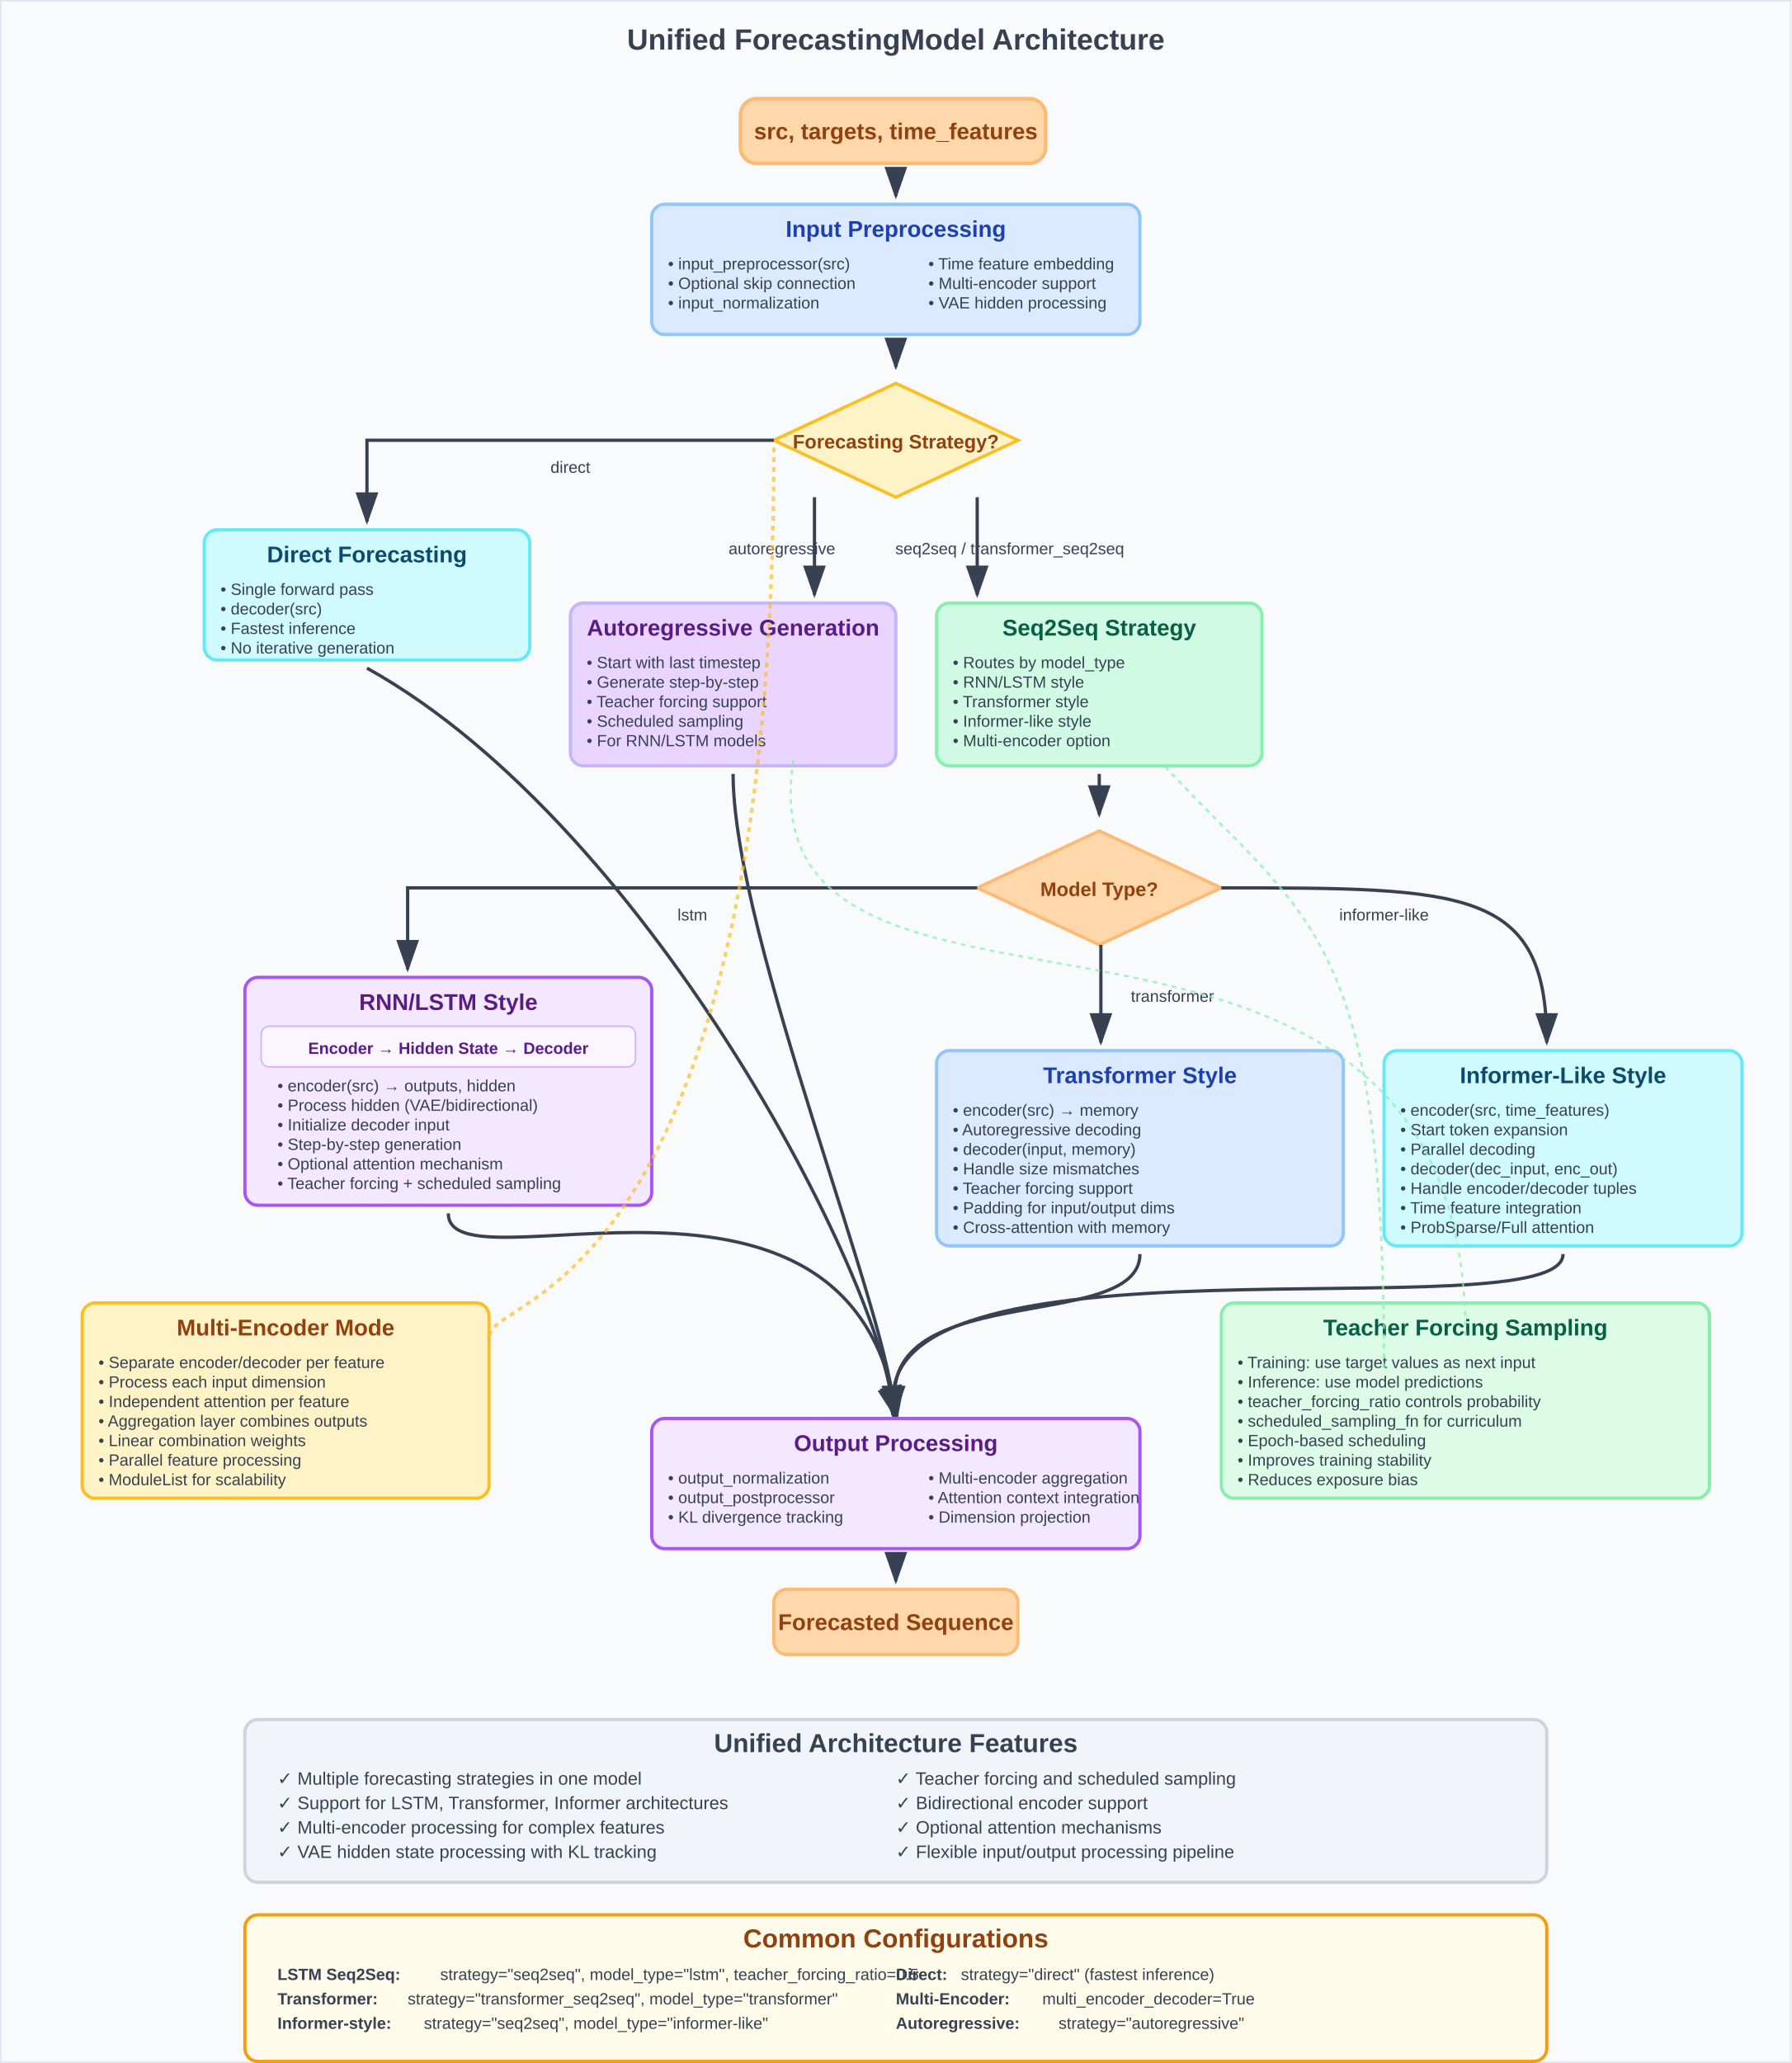
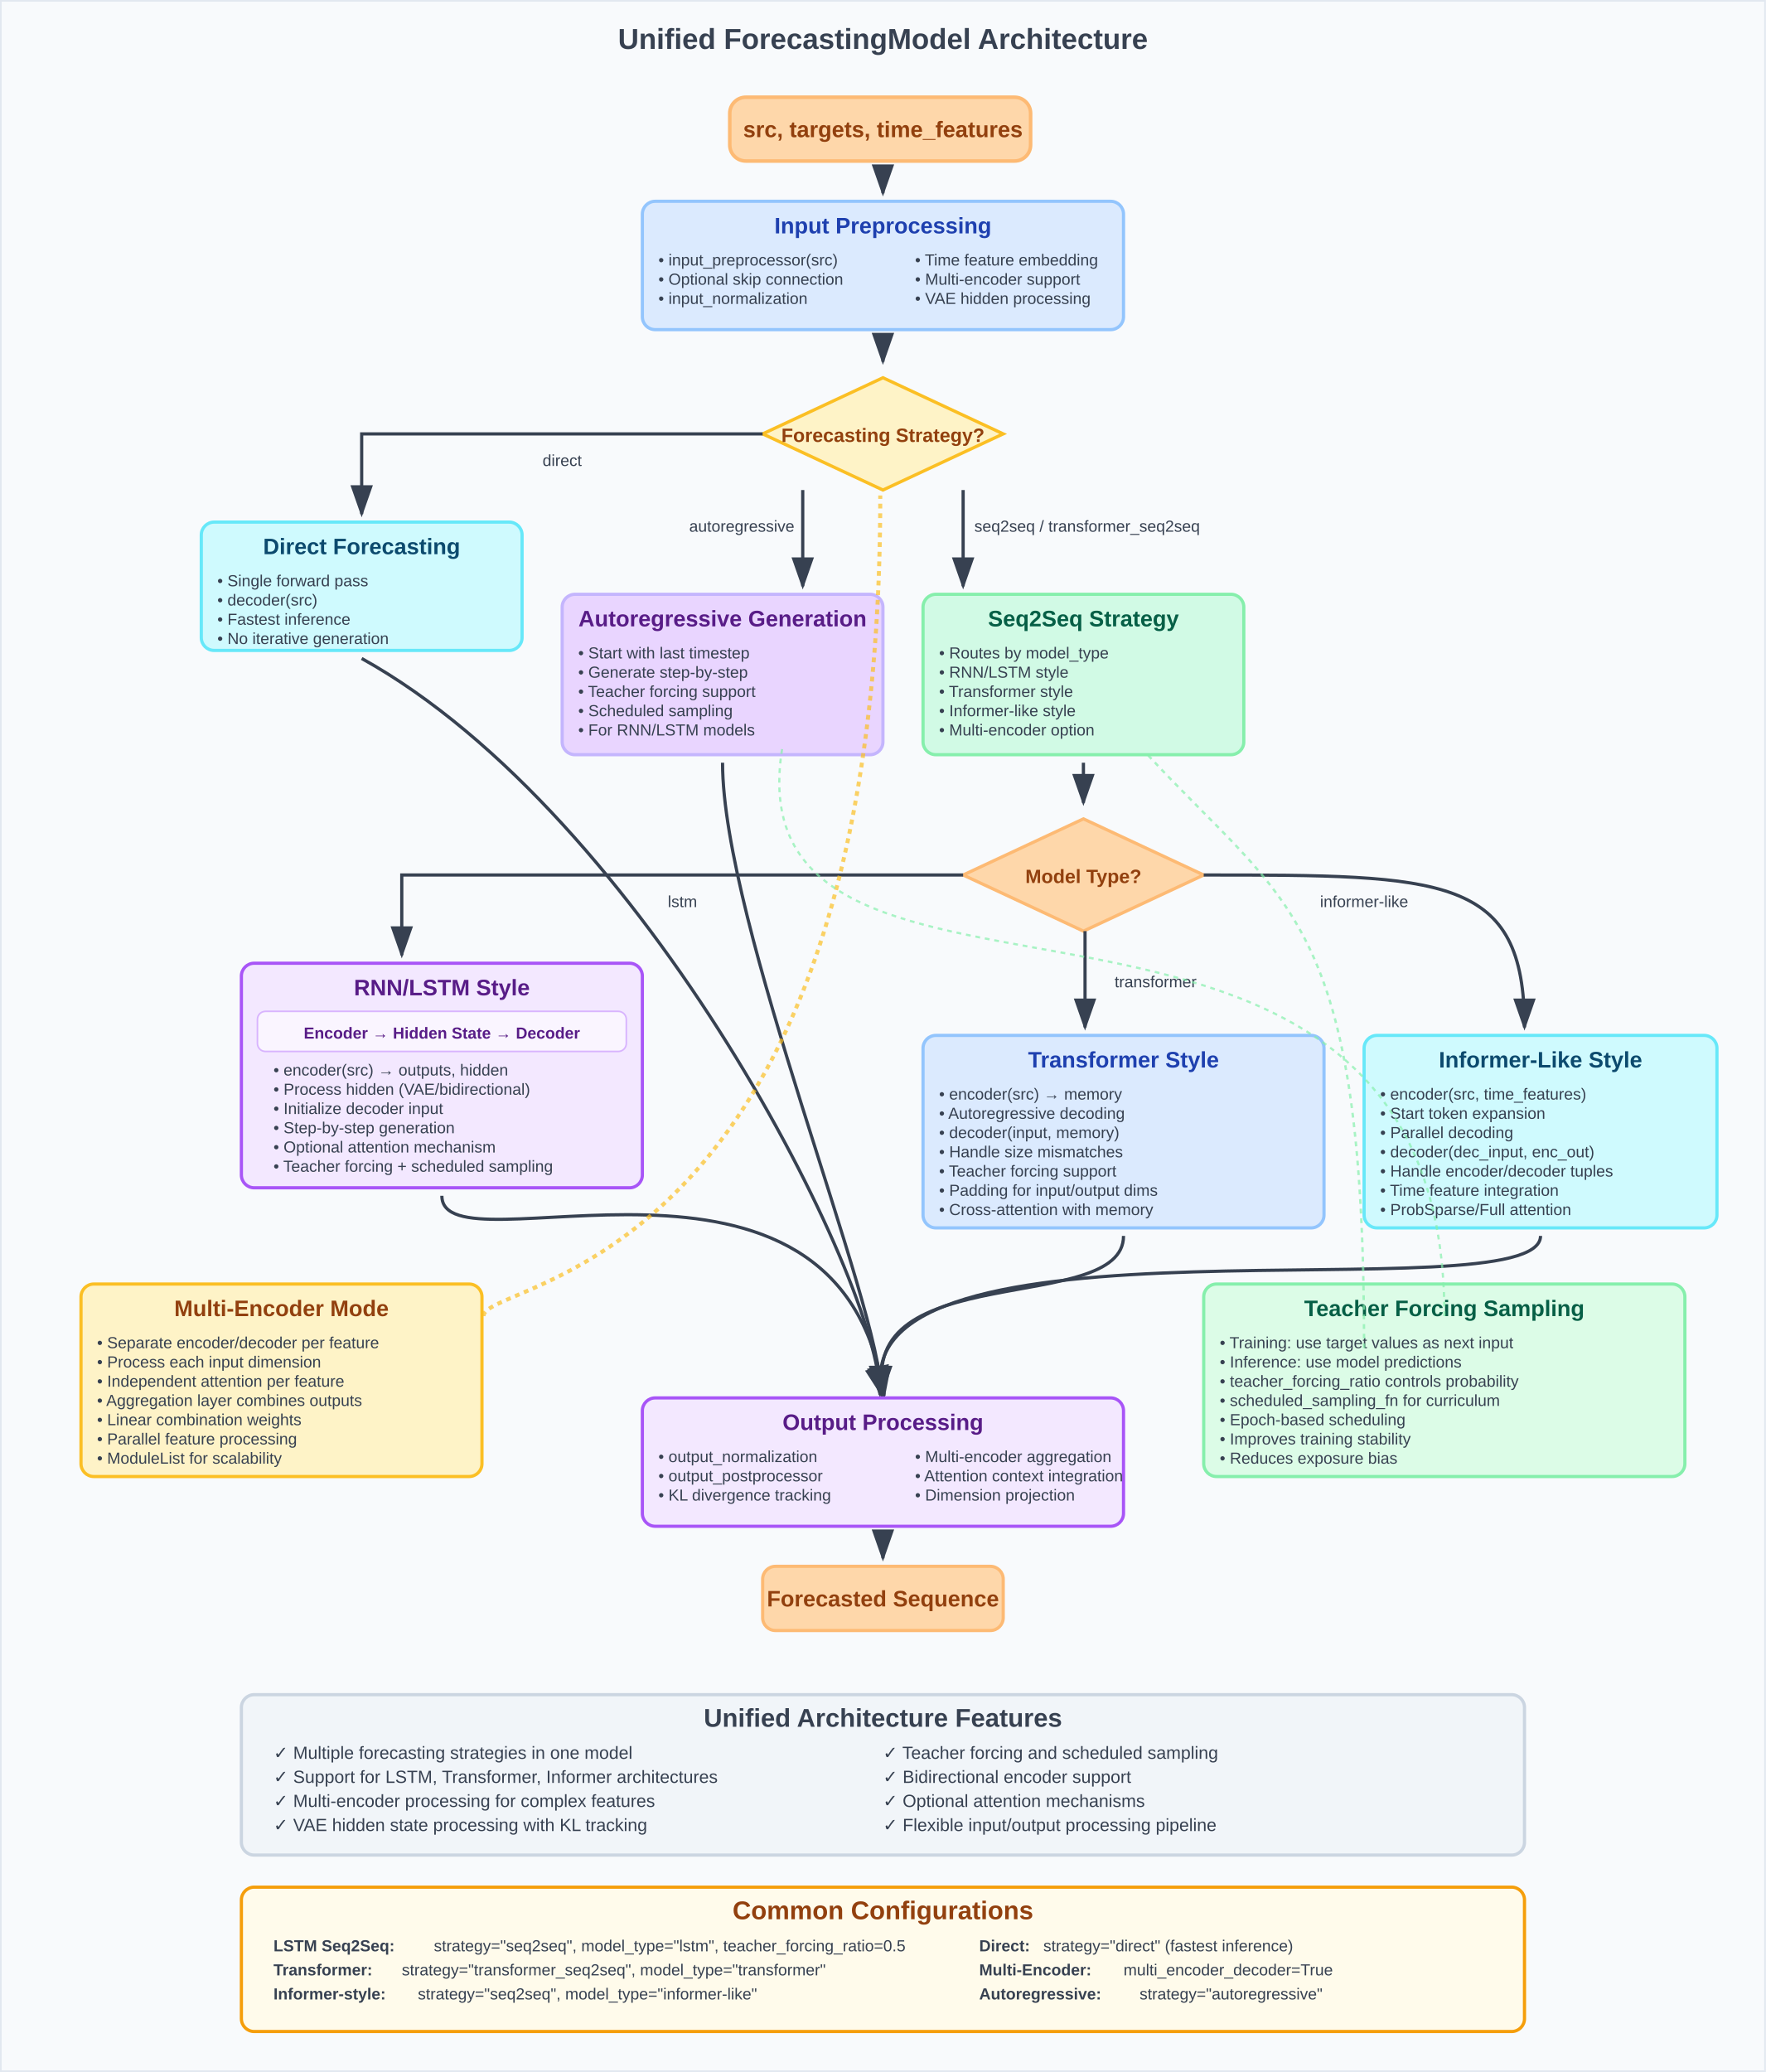
- <svg xmlns="http://www.w3.org/2000/svg" width="1101" height="1267.5" version="1.1" id="svg68">
+ <svg xmlns="http://www.w3.org/2000/svg" width="1101" height="1291.737" version="1.1" id="svg68">
  <defs id="defs1">
    <marker id="arrowhead" markerWidth="10" markerHeight="7" refX="9" refY="3.5" orient="auto" markerUnits="strokeWidth">
-       <polygon points="0,7 0,0 10,3.5 " fill="#374151" stroke="none" id="polygon1" />
+       <polygon points="0,0 10,3.5 0,7 " fill="#374151" stroke="none" id="polygon1" />
    </marker>
    <marker id="diamond" markerWidth="8" markerHeight="8" refX="4" refY="4" orient="auto">
-       <polygon points="4,8 0,4 4,0 8,4 " fill="#f59e0b" stroke="#92400e" id="diamond1" />
+       <polygon points="0,4 4,0 8,4 4,8 " fill="#f59e0b" stroke="#92400e" id="diamond1" />
    </marker>
  </defs>
-   <rect width="1099.973" height="1266.478" fill="#f8fafc" stroke="#e2e8f0" stroke-width="1.027" id="rect1" x="0.514" y="0.514" />
+   <rect width="1099.963" height="1290.7" fill="#f8fafc" stroke="#e2e8f0" stroke-width="1.037" id="rect1" x="0.519" y="0.519" />
  <text x="550.5" y="30.5" text-anchor="middle" font-family="Arial, sans-serif" font-size="18px" font-weight="bold" fill="#374151" id="title">Unified ForecastingModel Architecture</text>
  <rect x="454.996" y="60.615" width="187.572" height="39.77" fill="#fed7aa" stroke="#fdba74" stroke-width="2.23" rx="10.004" id="rect_input" />
  <text x="550.5" y="85.5" text-anchor="middle" font-family="Arial, sans-serif" font-size="14px" font-weight="bold" fill="#92400e" id="text_input">src, targets, time_features</text>
  <path d="m 550.5,105.5 v 15" stroke="#374151" stroke-width="2" fill="none" marker-end="url(#arrowhead)" id="arrow1" />
  <rect x="400.5" y="125.5" width="300" height="80" fill="#dbeafe" stroke="#93c5fd" stroke-width="2" rx="8" id="rect_preprocess" />
  <text x="550.5" y="145.5" text-anchor="middle" font-family="Arial, sans-serif" font-size="14px" font-weight="bold" fill="#1e40af" id="text_preprocess_title">Input Preprocessing</text>
  <text x="410.5" y="165.5" font-family="Arial, sans-serif" font-size="10px" fill="#374151" id="text_preprocess1">• input_preprocessor(src)</text>
  <text x="410.5" y="177.5" font-family="Arial, sans-serif" font-size="10px" fill="#374151" id="text_preprocess2">• Optional skip connection</text>
  <text x="410.5" y="189.5" font-family="Arial, sans-serif" font-size="10px" fill="#374151" id="text_preprocess3">• input_normalization</text>
  <text x="570.5" y="165.5" font-family="Arial, sans-serif" font-size="10px" fill="#374151" id="text_preprocess4">• Time feature embedding</text>
  <text x="570.5" y="177.5" font-family="Arial, sans-serif" font-size="10px" fill="#374151" id="text_preprocess5">• Multi-encoder support</text>
  <text x="570.5" y="189.5" font-family="Arial, sans-serif" font-size="10px" fill="#374151" id="text_preprocess6">• VAE hidden processing</text>
  <path d="m 550.5,210.5 v 15" stroke="#374151" stroke-width="2" fill="none" marker-end="url(#arrowhead)" id="arrow2" />
-   <polygon points="550,235 625,270 550,305 475,270 " fill="#fef3c7" stroke="#fbbf24" stroke-width="2" id="strategy_router" transform="translate(0.5,0.5)" />
+   <polygon points="550,305 475,270 550,235 625,270 " fill="#fef3c7" stroke="#fbbf24" stroke-width="2" id="strategy_router" transform="translate(0.4999971,0.4999971)" />
  <text x="550.5" y="275.5" text-anchor="middle" font-family="Arial, sans-serif" font-size="12px" font-weight="bold" fill="#92400e" id="text_strategy_router">Forecasting Strategy?</text>
  <path d="m 475.5,270.5 c -100,0 -200,0 -250,0 v 50" stroke="#374151" stroke-width="2" fill="none" marker-end="url(#arrowhead)" id="path_direct" />
  <text x="350.5" y="290.5" text-anchor="middle" font-family="Arial, sans-serif" font-size="10px" fill="#374151" id="label_direct">direct</text>
  <rect x="125.5" y="325.5" width="200" height="80" fill="#cffafe" stroke="#67e8f9" stroke-width="2" rx="8" id="rect_direct" />
  <text x="225.5" y="345.5" text-anchor="middle" font-family="Arial, sans-serif" font-size="14px" font-weight="bold" fill="#0c4a6e" id="text_direct_title">Direct Forecasting</text>
  <text x="135.5" y="365.5" font-family="Arial, sans-serif" font-size="10px" fill="#374151" id="text_direct1">• Single forward pass</text>
  <text x="135.5" y="377.5" font-family="Arial, sans-serif" font-size="10px" fill="#374151" id="text_direct2">• decoder(src)</text>
  <text x="135.5" y="389.5" font-family="Arial, sans-serif" font-size="10px" fill="#374151" id="text_direct3">• Fastest inference</text>
  <text x="135.5" y="401.5" font-family="Arial, sans-serif" font-size="10px" fill="#374151" id="text_direct4">• No iterative generation</text>
  <path d="m 500.5,305.5 c 0,20 0,40 0,60" stroke="#374151" stroke-width="2" fill="none" marker-end="url(#arrowhead)" id="path_auto" />
-   <text x="480.5" y="340.5" text-anchor="middle" font-family="Arial, sans-serif" font-size="10px" fill="#374151" id="label_auto">autoregressive</text>
+   <text x="462.488" y="331.494" text-anchor="middle" font-family="Arial, sans-serif" font-size="10px" fill="#374151" id="label_auto">autoregressive</text>
  <rect x="350.5" y="370.5" width="200" height="100" fill="#e9d5ff" stroke="#c4b5fd" stroke-width="2" rx="8" id="rect_auto" />
  <text x="450.5" y="390.5" text-anchor="middle" font-family="Arial, sans-serif" font-size="14px" font-weight="bold" fill="#581c87" id="text_auto_title">Autoregressive Generation</text>
  <text x="360.5" y="410.5" font-family="Arial, sans-serif" font-size="10px" fill="#374151" id="text_auto1">• Start with last timestep</text>
  <text x="360.5" y="422.5" font-family="Arial, sans-serif" font-size="10px" fill="#374151" id="text_auto2">• Generate step-by-step</text>
  <text x="360.5" y="434.5" font-family="Arial, sans-serif" font-size="10px" fill="#374151" id="text_auto3">• Teacher forcing support</text>
  <text x="360.5" y="446.5" font-family="Arial, sans-serif" font-size="10px" fill="#374151" id="text_auto4">• Scheduled sampling</text>
  <text x="360.5" y="458.5" font-family="Arial, sans-serif" font-size="10px" fill="#374151" id="text_auto5">• For RNN/LSTM models</text>
  <path d="m 600.5,305.5 c 0,20 0,40 0,60" stroke="#374151" stroke-width="2" fill="none" marker-end="url(#arrowhead)" id="path_seq2seq" />
-   <text x="620.5" y="340.5" text-anchor="middle" font-family="Arial, sans-serif" font-size="10px" fill="#374151" id="label_seq2seq">seq2seq / transformer_seq2seq</text>
+   <text x="677.81" y="331.494" text-anchor="middle" font-family="Arial, sans-serif" font-size="10px" fill="#374151" id="label_seq2seq">seq2seq / transformer_seq2seq</text>
  <rect x="575.5" y="370.5" width="200" height="100" fill="#d1fae5" stroke="#86efac" stroke-width="2" rx="8" id="rect_seq2seq" />
  <text x="675.5" y="390.5" text-anchor="middle" font-family="Arial, sans-serif" font-size="14px" font-weight="bold" fill="#065f46" id="text_seq2seq_title">Seq2Seq Strategy</text>
  <text x="585.5" y="410.5" font-family="Arial, sans-serif" font-size="10px" fill="#374151" id="text_seq2seq1">• Routes by model_type</text>
  <text x="585.5" y="422.5" font-family="Arial, sans-serif" font-size="10px" fill="#374151" id="text_seq2seq2">• RNN/LSTM style</text>
  <text x="585.5" y="434.5" font-family="Arial, sans-serif" font-size="10px" fill="#374151" id="text_seq2seq3">• Transformer style</text>
  <text x="585.5" y="446.5" font-family="Arial, sans-serif" font-size="10px" fill="#374151" id="text_seq2seq4">• Informer-like style</text>
  <text x="585.5" y="458.5" font-family="Arial, sans-serif" font-size="10px" fill="#374151" id="text_seq2seq5">• Multi-encoder option</text>
  <path d="m 675.5,475.5 v 25" stroke="#374151" stroke-width="2" fill="none" marker-end="url(#arrowhead)" id="arrow_to_model_type" />
-   <polygon points="675,510 750,545 675,580 600,545 " fill="#fed7aa" stroke="#fdba74" stroke-width="2" id="model_type_router" transform="translate(0.5,0.5)" />
+   <polygon points="675,580 600,545 675,510 750,545 " fill="#fed7aa" stroke="#fdba74" stroke-width="2" id="model_type_router" transform="translate(0.4999971,0.4999971)" />
  <text x="675.5" y="550.5" text-anchor="middle" font-family="Arial, sans-serif" font-size="12px" font-weight="bold" fill="#92400e" id="text_model_type_router">Model Type?</text>
  <path d="m 600.5,545.5 c -150,0 -300,0 -350,0 v 50" stroke="#374151" stroke-width="2" fill="none" marker-end="url(#arrowhead)" id="path_rnn" />
  <text x="425.5" y="565.5" text-anchor="middle" font-family="Arial, sans-serif" font-size="10px" fill="#374151" id="label_rnn">lstm</text>
  <rect x="150.5" y="600.5" width="250" height="140" fill="#f3e8ff" stroke="#a855f7" stroke-width="2" rx="8" id="rect_rnn" />
  <text x="275.5" y="620.5" text-anchor="middle" font-family="Arial, sans-serif" font-size="14px" font-weight="bold" fill="#581c87" id="text_rnn_title">RNN/LSTM Style</text>
  <rect x="160.5" y="630.5" width="230" height="25" fill="#faf5ff" stroke="#d8b4fe" stroke-width="1" rx="5" id="rect_rnn_encdec" />
  <text x="275.5" y="647.5" text-anchor="middle" font-family="Arial, sans-serif" font-size="10px" font-weight="bold" fill="#581c87" id="text_rnn_encdec">Encoder → Hidden State → Decoder</text>
  <text x="170.5" y="670.5" font-family="Arial, sans-serif" font-size="10px" fill="#374151" id="text_rnn1">• encoder(src) → outputs, hidden</text>
  <text x="170.5" y="682.5" font-family="Arial, sans-serif" font-size="10px" fill="#374151" id="text_rnn2">• Process hidden (VAE/bidirectional)</text>
  <text x="170.5" y="694.5" font-family="Arial, sans-serif" font-size="10px" fill="#374151" id="text_rnn3">• Initialize decoder input</text>
  <text x="170.5" y="706.5" font-family="Arial, sans-serif" font-size="10px" fill="#374151" id="text_rnn4">• Step-by-step generation</text>
  <text x="170.5" y="718.5" font-family="Arial, sans-serif" font-size="10px" fill="#374151" id="text_rnn5">• Optional attention mechanism</text>
  <text x="170.5" y="730.5" font-family="Arial, sans-serif" font-size="10px" fill="#374151" id="text_rnn6">• Teacher forcing + scheduled sampling</text>
  <path d="m 676.5,580.5 c 0,20 0,40 0,60" stroke="#374151" stroke-width="2" fill="none" marker-end="url(#arrowhead)" id="path_transformer" />
  <text x="720.5" y="615.5" text-anchor="middle" font-family="Arial, sans-serif" font-size="10px" fill="#374151" id="label_transformer">transformer</text>
  <rect x="575.5" y="645.5" width="250" height="120" fill="#dbeafe" stroke="#93c5fd" stroke-width="2" rx="8" id="rect_transformer" />
  <text x="700.5" y="665.5" text-anchor="middle" font-family="Arial, sans-serif" font-size="14px" font-weight="bold" fill="#1e40af" id="text_transformer_title">Transformer Style</text>
  <text x="585.5" y="685.5" font-family="Arial, sans-serif" font-size="10px" fill="#374151" id="text_transformer1">• encoder(src) → memory</text>
  <text x="585.5" y="697.5" font-family="Arial, sans-serif" font-size="10px" fill="#374151" id="text_transformer2">• Autoregressive decoding</text>
  <text x="585.5" y="709.5" font-family="Arial, sans-serif" font-size="10px" fill="#374151" id="text_transformer3">• decoder(input, memory)</text>
  <text x="585.5" y="721.5" font-family="Arial, sans-serif" font-size="10px" fill="#374151" id="text_transformer4">• Handle size mismatches</text>
  <text x="585.5" y="733.5" font-family="Arial, sans-serif" font-size="10px" fill="#374151" id="text_transformer5">• Teacher forcing support</text>
  <text x="585.5" y="745.5" font-family="Arial, sans-serif" font-size="10px" fill="#374151" id="text_transformer6">• Padding for input/output dims</text>
  <text x="585.5" y="757.5" font-family="Arial, sans-serif" font-size="10px" fill="#374151" id="text_transformer7">• Cross-attention with memory</text>
  <path d="m 750.5,545.5 c 150,0 200,0 200,95" stroke="#374151" stroke-width="2" fill="none" marker-end="url(#arrowhead)" id="path_informer" />
  <text x="850.5" y="565.5" text-anchor="middle" font-family="Arial, sans-serif" font-size="10px" fill="#374151" id="label_informer">informer-like</text>
  <rect x="850.5" y="645.5" width="220" height="120" fill="#cffafe" stroke="#67e8f9" stroke-width="2" rx="8" id="rect_informer" />
  <text x="960.5" y="665.5" text-anchor="middle" font-family="Arial, sans-serif" font-size="14px" font-weight="bold" fill="#0c4a6e" id="text_informer_title">Informer-Like Style</text>
  <text x="860.5" y="685.5" font-family="Arial, sans-serif" font-size="10px" fill="#374151" id="text_informer1">• encoder(src, time_features)</text>
  <text x="860.5" y="697.5" font-family="Arial, sans-serif" font-size="10px" fill="#374151" id="text_informer2">• Start token expansion</text>
  <text x="860.5" y="709.5" font-family="Arial, sans-serif" font-size="10px" fill="#374151" id="text_informer3">• Parallel decoding</text>
  <text x="860.5" y="721.5" font-family="Arial, sans-serif" font-size="10px" fill="#374151" id="text_informer4">• decoder(dec_input, enc_out)</text>
  <text x="860.5" y="733.5" font-family="Arial, sans-serif" font-size="10px" fill="#374151" id="text_informer5">• Handle encoder/decoder tuples</text>
  <text x="860.5" y="745.5" font-family="Arial, sans-serif" font-size="10px" fill="#374151" id="text_informer6">• Time feature integration</text>
  <text x="860.5" y="757.5" font-family="Arial, sans-serif" font-size="10px" fill="#374151" id="text_informer7">• ProbSparse/Full attention</text>
  <path d="m 225.5,410.5 c 177.333,98.489 323.133,388.977 323.133,458.977" stroke="#374151" stroke-width="2" fill="none" marker-end="url(#arrowhead)" id="conv_direct" />
  <path d="m 450.5,475.5 c 0,100 98.978,338.977 98.978,393.977" stroke="#374151" stroke-width="2" fill="none" marker-end="url(#arrowhead)" id="conv_auto" />
  <path d="m 275.5,745.5 c 0,50 248.644,-59.778 275.667,124.822" stroke="#374151" stroke-width="2" fill="none" marker-end="url(#arrowhead)" id="conv_rnn" />
  <path d="m 700.5,770.5 c 0,50 -167.911,13.689 -149.333,98.977" stroke="#374151" stroke-width="2" fill="none" marker-end="url(#arrowhead)" id="conv_transformer" />
  <path d="m 960.5,770.5 c 0,50 -439.733,-23.467 -410.178,99.822" stroke="#374151" stroke-width="2" fill="none" marker-end="url(#arrowhead)" id="conv_informer" />
  <rect x="400.5" y="871.5" width="300" height="80" fill="#f3e8ff" stroke="#a855f7" stroke-width="2" rx="8" id="rect_output_process" />
  <text x="550.5" y="891.5" text-anchor="middle" font-family="Arial, sans-serif" font-size="14px" font-weight="bold" fill="#581c87" id="text_output_process_title">Output Processing</text>
  <text x="410.5" y="911.5" font-family="Arial, sans-serif" font-size="10px" fill="#374151" id="text_output1">• output_normalization</text>
  <text x="410.5" y="923.5" font-family="Arial, sans-serif" font-size="10px" fill="#374151" id="text_output2">• output_postprocessor</text>
  <text x="410.5" y="935.5" font-family="Arial, sans-serif" font-size="10px" fill="#374151" id="text_output3">• KL divergence tracking</text>
  <text x="570.5" y="911.5" font-family="Arial, sans-serif" font-size="10px" fill="#374151" id="text_output4">• Multi-encoder aggregation</text>
  <text x="570.5" y="923.5" font-family="Arial, sans-serif" font-size="10px" fill="#374151" id="text_output5">• Attention context integration</text>
  <text x="570.5" y="935.5" font-family="Arial, sans-serif" font-size="10px" fill="#374151" id="text_output6">• Dimension projection</text>
  <path d="m 550.5,956.5 v 15" stroke="#374151" stroke-width="2" fill="none" marker-end="url(#arrowhead)" id="arrow_final" />
  <rect x="475.5" y="976.5" width="150" height="40" fill="#fed7aa" stroke="#fdba74" stroke-width="2" rx="8" id="rect_final_output" />
  <text x="550.5" y="1001.5" text-anchor="middle" font-family="Arial, sans-serif" font-size="14px" font-weight="bold" fill="#92400e" id="text_final_output">Forecasted Sequence</text>
  <rect x="50.5" y="800.5" width="250" height="120" fill="#fef3c7" stroke="#fbbf24" stroke-width="2" rx="8" id="rect_multi_encoder" />
  <text x="175.5" y="820.5" text-anchor="middle" font-family="Arial, sans-serif" font-size="14px" font-weight="bold" fill="#92400e" id="text_multi_encoder_title">Multi-Encoder Mode</text>
  <text x="60.5" y="840.5" font-family="Arial, sans-serif" font-size="10px" fill="#374151" id="text_multi1">• Separate encoder/decoder per feature</text>
  <text x="60.5" y="852.5" font-family="Arial, sans-serif" font-size="10px" fill="#374151" id="text_multi2">• Process each input dimension</text>
  <text x="60.5" y="864.5" font-family="Arial, sans-serif" font-size="10px" fill="#374151" id="text_multi3">• Independent attention per feature</text>
  <text x="60.5" y="876.5" font-family="Arial, sans-serif" font-size="10px" fill="#374151" id="text_multi4">• Aggregation layer combines outputs</text>
  <text x="60.5" y="888.5" font-family="Arial, sans-serif" font-size="10px" fill="#374151" id="text_multi5">• Linear combination weights</text>
  <text x="60.5" y="900.5" font-family="Arial, sans-serif" font-size="10px" fill="#374151" id="text_multi6">• Parallel feature processing</text>
  <text x="60.5" y="912.5" font-family="Arial, sans-serif" font-size="10px" fill="#374151" id="text_multi7">• ModuleList for scalability</text>
  <rect x="750.5" y="800.5" width="300" height="120" fill="#dcfce7" stroke="#86efac" stroke-width="2" rx="8" id="rect_teacher_forcing" />
  <text x="900.5" y="820.5" text-anchor="middle" font-family="Arial, sans-serif" font-size="14px" font-weight="bold" fill="#065f46" id="text_teacher_forcing_title">Teacher Forcing Sampling</text>
  <text x="760.5" y="840.5" font-family="Arial, sans-serif" font-size="10px" fill="#374151" id="text_teacher1">• Training: use target values as next input</text>
  <text x="760.5" y="852.5" font-family="Arial, sans-serif" font-size="10px" fill="#374151" id="text_teacher2">• Inference: use model predictions</text>
  <text x="760.5" y="864.5" font-family="Arial, sans-serif" font-size="10px" fill="#374151" id="text_teacher3">• teacher_forcing_ratio controls probability</text>
  <text x="760.5" y="876.5" font-family="Arial, sans-serif" font-size="10px" fill="#374151" id="text_teacher4">• scheduled_sampling_fn for curriculum</text>
  <text x="760.5" y="888.5" font-family="Arial, sans-serif" font-size="10px" fill="#374151" id="text_teacher5">• Epoch-based scheduling</text>
  <text x="760.5" y="900.5" font-family="Arial, sans-serif" font-size="10px" fill="#374151" id="text_teacher6">• Improves training stability</text>
  <text x="760.5" y="912.5" font-family="Arial, sans-serif" font-size="10px" fill="#374151" id="text_teacher7">• Reduces exposure bias</text>
  <rect x="150.5" y="1056.5" width="800" height="100" fill="#f1f5f9" stroke="#cbd5e1" stroke-width="2" rx="8" id="rect_features" />
  <text x="550.5" y="1076.5" text-anchor="middle" font-family="Arial, sans-serif" font-size="16px" font-weight="bold" fill="#374151" id="text_features_title">Unified Architecture Features</text>
  <text x="170.5" y="1096.5" font-family="Arial, sans-serif" font-size="11px" fill="#374151" id="feature1">✓ Multiple forecasting strategies in one model</text>
  <text x="170.5" y="1111.5" font-family="Arial, sans-serif" font-size="11px" fill="#374151" id="feature2">✓ Support for LSTM, Transformer, Informer architectures</text>
  <text x="170.5" y="1126.5" font-family="Arial, sans-serif" font-size="11px" fill="#374151" id="feature3">✓ Multi-encoder processing for complex features</text>
  <text x="170.5" y="1141.5" font-family="Arial, sans-serif" font-size="11px" fill="#374151" id="feature4">✓ VAE hidden state processing with KL tracking</text>
  <text x="550.5" y="1096.5" font-family="Arial, sans-serif" font-size="11px" fill="#374151" id="feature5">✓ Teacher forcing and scheduled sampling</text>
  <text x="550.5" y="1111.5" font-family="Arial, sans-serif" font-size="11px" fill="#374151" id="feature6">✓ Bidirectional encoder support</text>
  <text x="550.5" y="1126.5" font-family="Arial, sans-serif" font-size="11px" fill="#374151" id="feature7">✓ Optional attention mechanisms</text>
  <text x="550.5" y="1141.5" font-family="Arial, sans-serif" font-size="11px" fill="#374151" id="feature8">✓ Flexible input/output processing pipeline</text>
  <rect x="150.5" y="1176.5" width="800" height="90" fill="#fffbeb" stroke="#f59e0b" stroke-width="2" rx="8" id="rect_config" />
  <text x="550.5" y="1196.5" text-anchor="middle" font-family="Arial, sans-serif" font-size="16px" font-weight="bold" fill="#92400e" id="text_config_title">Common Configurations</text>
  <text x="170.5" y="1216.5" font-family="Arial, sans-serif" font-size="10px" font-weight="bold" fill="#374151" id="config1">LSTM Seq2Seq:</text>
  <text x="270.5" y="1216.5" font-family="Arial, sans-serif" font-size="10px" fill="#374151" id="config1_text">strategy="seq2seq", model_type="lstm", teacher_forcing_ratio=0.5</text>
  <text x="170.5" y="1231.5" font-family="Arial, sans-serif" font-size="10px" font-weight="bold" fill="#374151" id="config2">Transformer:</text>
  <text x="250.5" y="1231.5" font-family="Arial, sans-serif" font-size="10px" fill="#374151" id="config2_text">strategy="transformer_seq2seq", model_type="transformer"</text>
  <text x="170.5" y="1246.5" font-family="Arial, sans-serif" font-size="10px" font-weight="bold" fill="#374151" id="config3">Informer-style:</text>
  <text x="260.5" y="1246.5" font-family="Arial, sans-serif" font-size="10px" fill="#374151" id="config3_text">strategy="seq2seq", model_type="informer-like"</text>
-   <text x="550.5" y="1216.5" font-family="Arial, sans-serif" font-size="10px" font-weight="bold" fill="#374151" id="config4">Direct:</text>
-   <text x="590.5" y="1216.5" font-family="Arial, sans-serif" font-size="10px" fill="#374151" id="config4_text">strategy="direct" (fastest inference)</text>
-   <text x="550.5" y="1231.5" font-family="Arial, sans-serif" font-size="10px" font-weight="bold" fill="#374151" id="config5">Multi-Encoder:</text>
-   <text x="640.5" y="1231.5" font-family="Arial, sans-serif" font-size="10px" fill="#374151" id="config5_text">multi_encoder_decoder=True</text>
-   <text x="550.5" y="1246.5" font-family="Arial, sans-serif" font-size="10px" font-weight="bold" fill="#374151" id="config6">Autoregressive:</text>
-   <text x="650.5" y="1246.5" font-family="Arial, sans-serif" font-size="10px" fill="#374151" id="config6_text">strategy="autoregressive"</text>
-   <path d="m 301.032,820.491 c 0,-24.376 174.559,-24.376 174.559,-548.469" stroke="#fbbf24" stroke-width="2.188" fill="none" stroke-dasharray="3, 3" opacity="0.7" id="multi_connection1" />
+   <text x="610.5" y="1216.5" font-family="Arial, sans-serif" font-size="10px" font-weight="bold" fill="#374151" id="config4">Direct:</text>
+   <text x="650.5" y="1216.5" font-family="Arial, sans-serif" font-size="10px" fill="#374151" id="config4_text">strategy="direct" (fastest inference)</text>
+   <text x="610.5" y="1231.5" font-family="Arial, sans-serif" font-size="10px" font-weight="bold" fill="#374151" id="config5">Multi-Encoder:</text>
+   <text x="700.5" y="1231.5" font-family="Arial, sans-serif" font-size="10px" fill="#374151" id="config5_text">multi_encoder_decoder=True</text>
+   <text x="610.5" y="1246.5" font-family="Arial, sans-serif" font-size="10px" font-weight="bold" fill="#374151" id="config6">Autoregressive:</text>
+   <text x="710.5" y="1246.5" font-family="Arial, sans-serif" font-size="10px" fill="#374151" id="config6_text">strategy="autoregressive"</text>
+   <path d="m 301.474,820.48 c 0,-22.738 247.361,-22.738 247.361,-511.604" stroke="#fbbf24" stroke-width="2.515" fill="none" stroke-dasharray="3, 3" opacity="0.7" id="multi_connection1" />
  <path d="m 900.581,820.501 c 0,-332.379 -448.594,-144.086 -412.654,-355.465" stroke="#86efac" stroke-width="1.38" fill="none" stroke-dasharray="3, 3" opacity="0.7" id="teacher_connection1" />
  <path d="m 850.5,840.5 c 0,-270 -47.648,-275.469 -135.154,-370.154" stroke="#86efac" stroke-width="1.5" fill="none" stroke-dasharray="3, 3" opacity="0.7" id="teacher_connection2" />
</svg>
